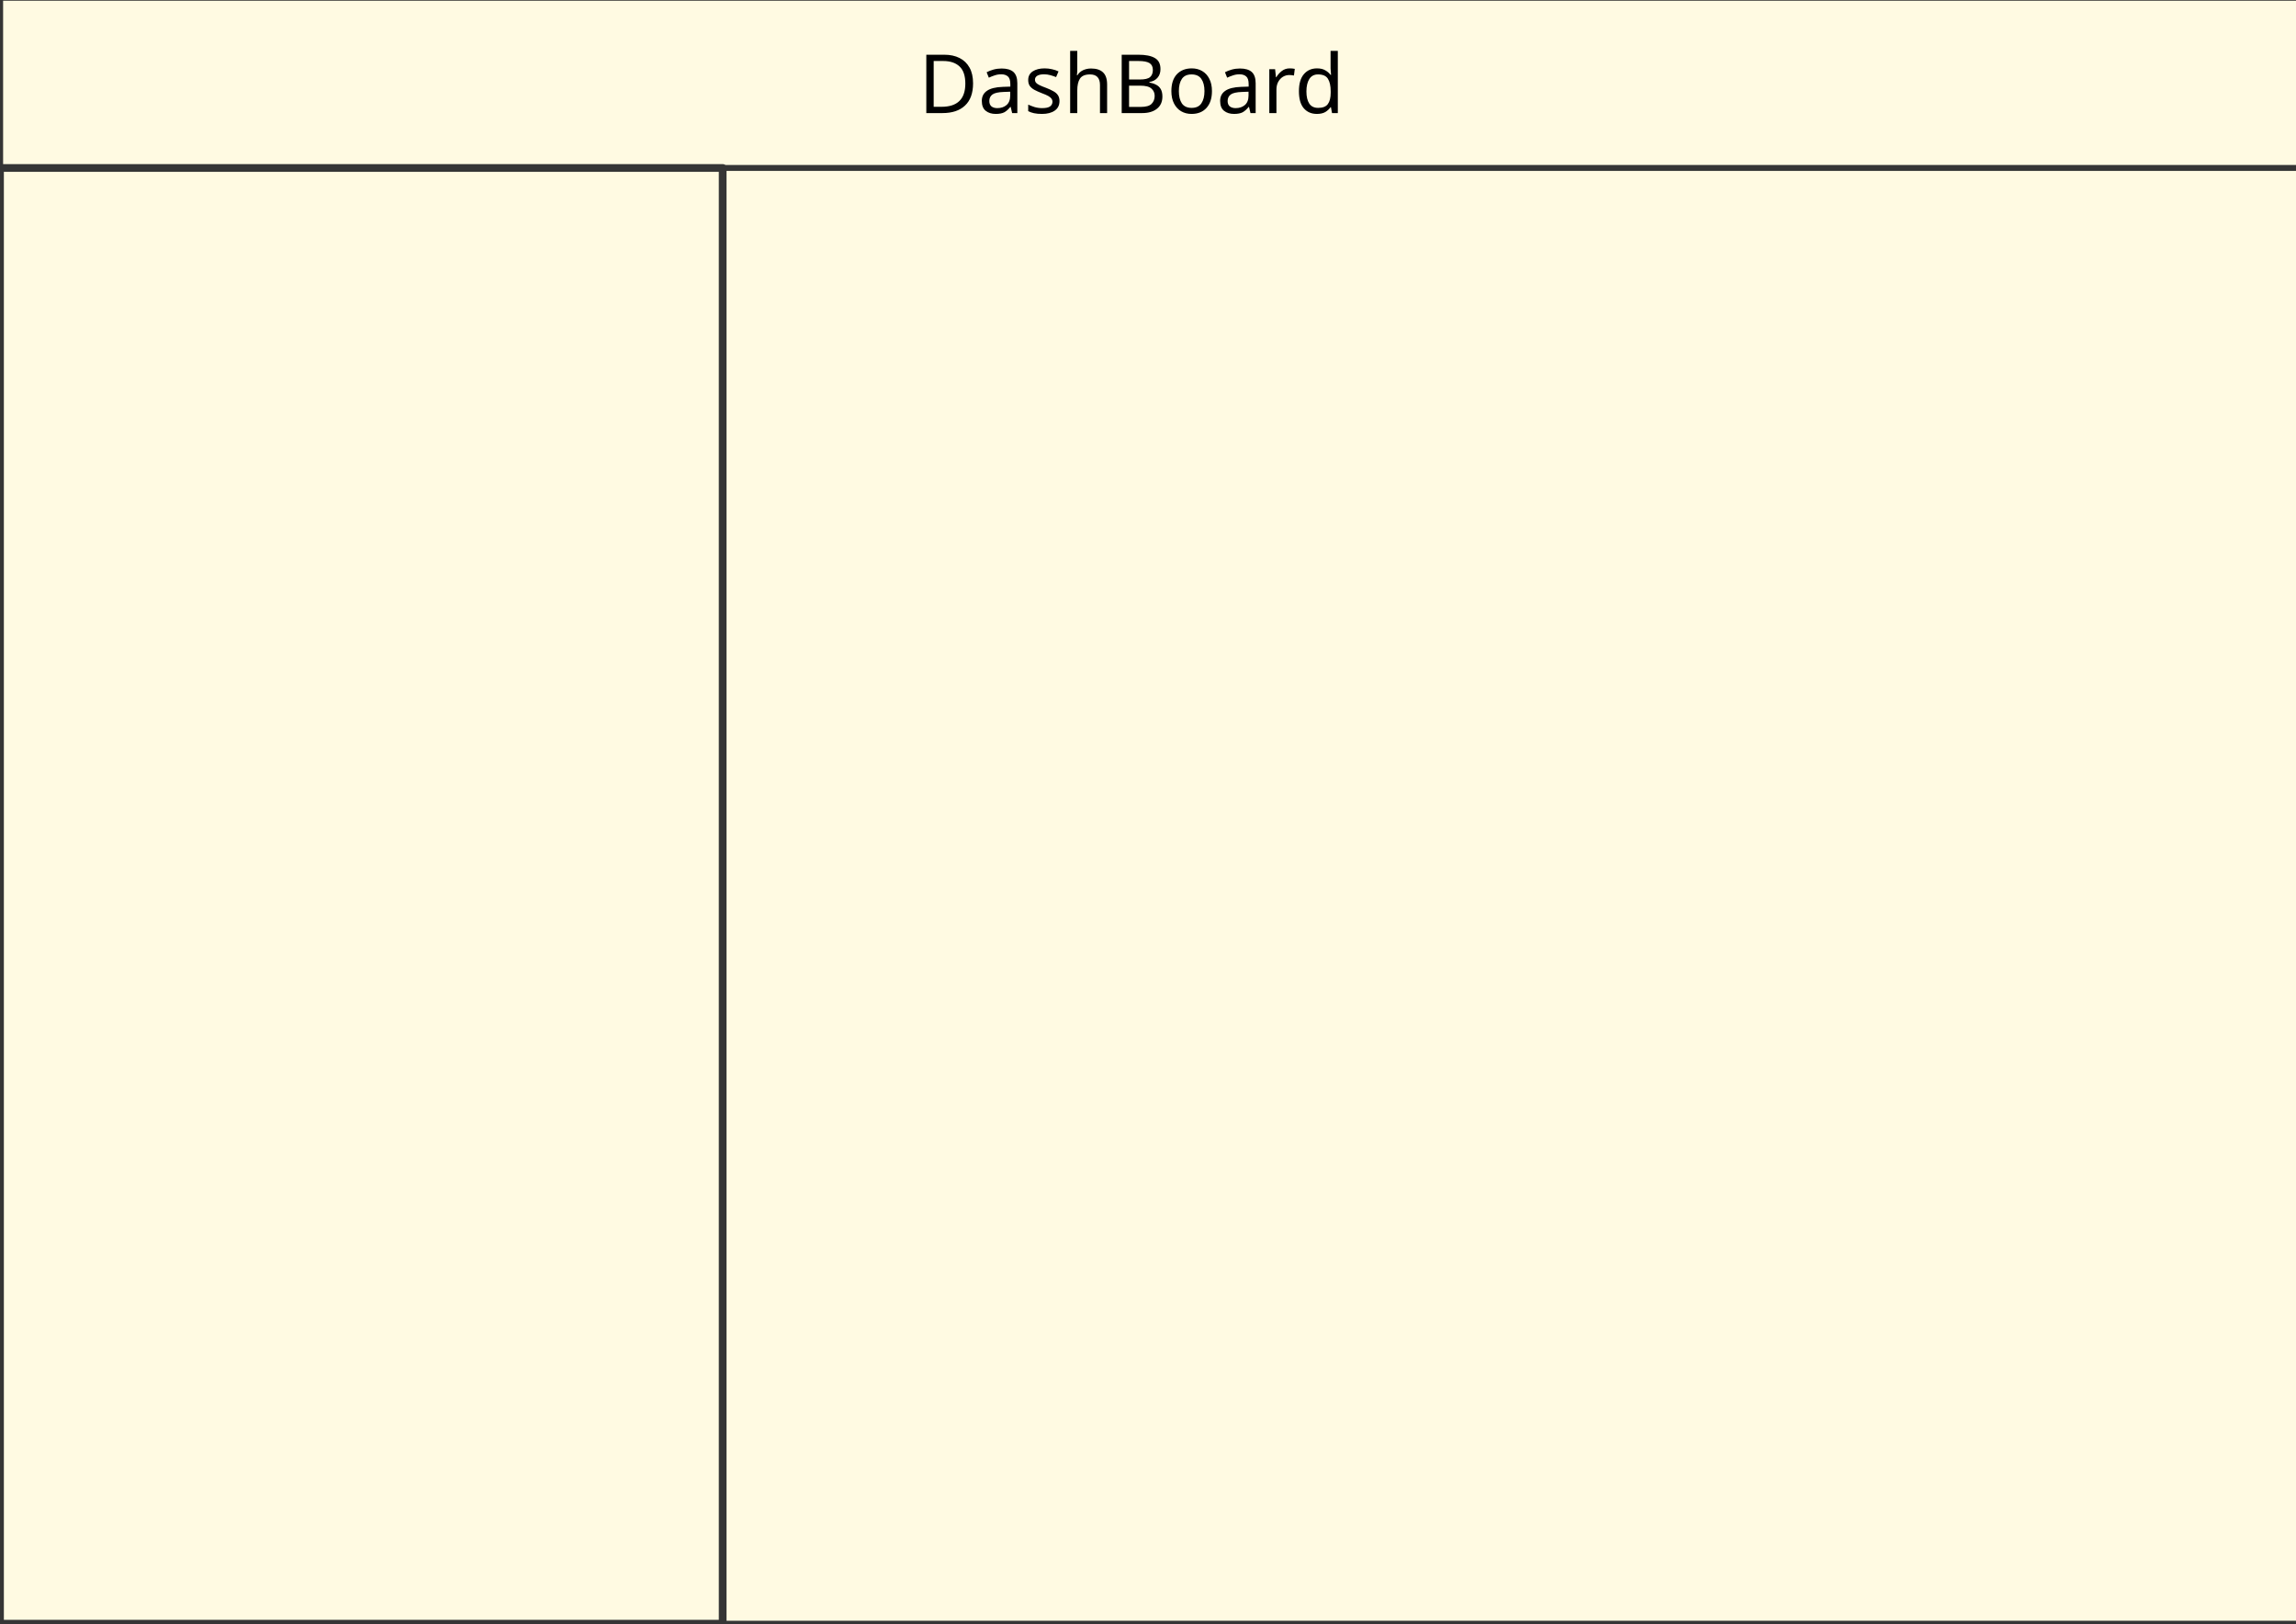
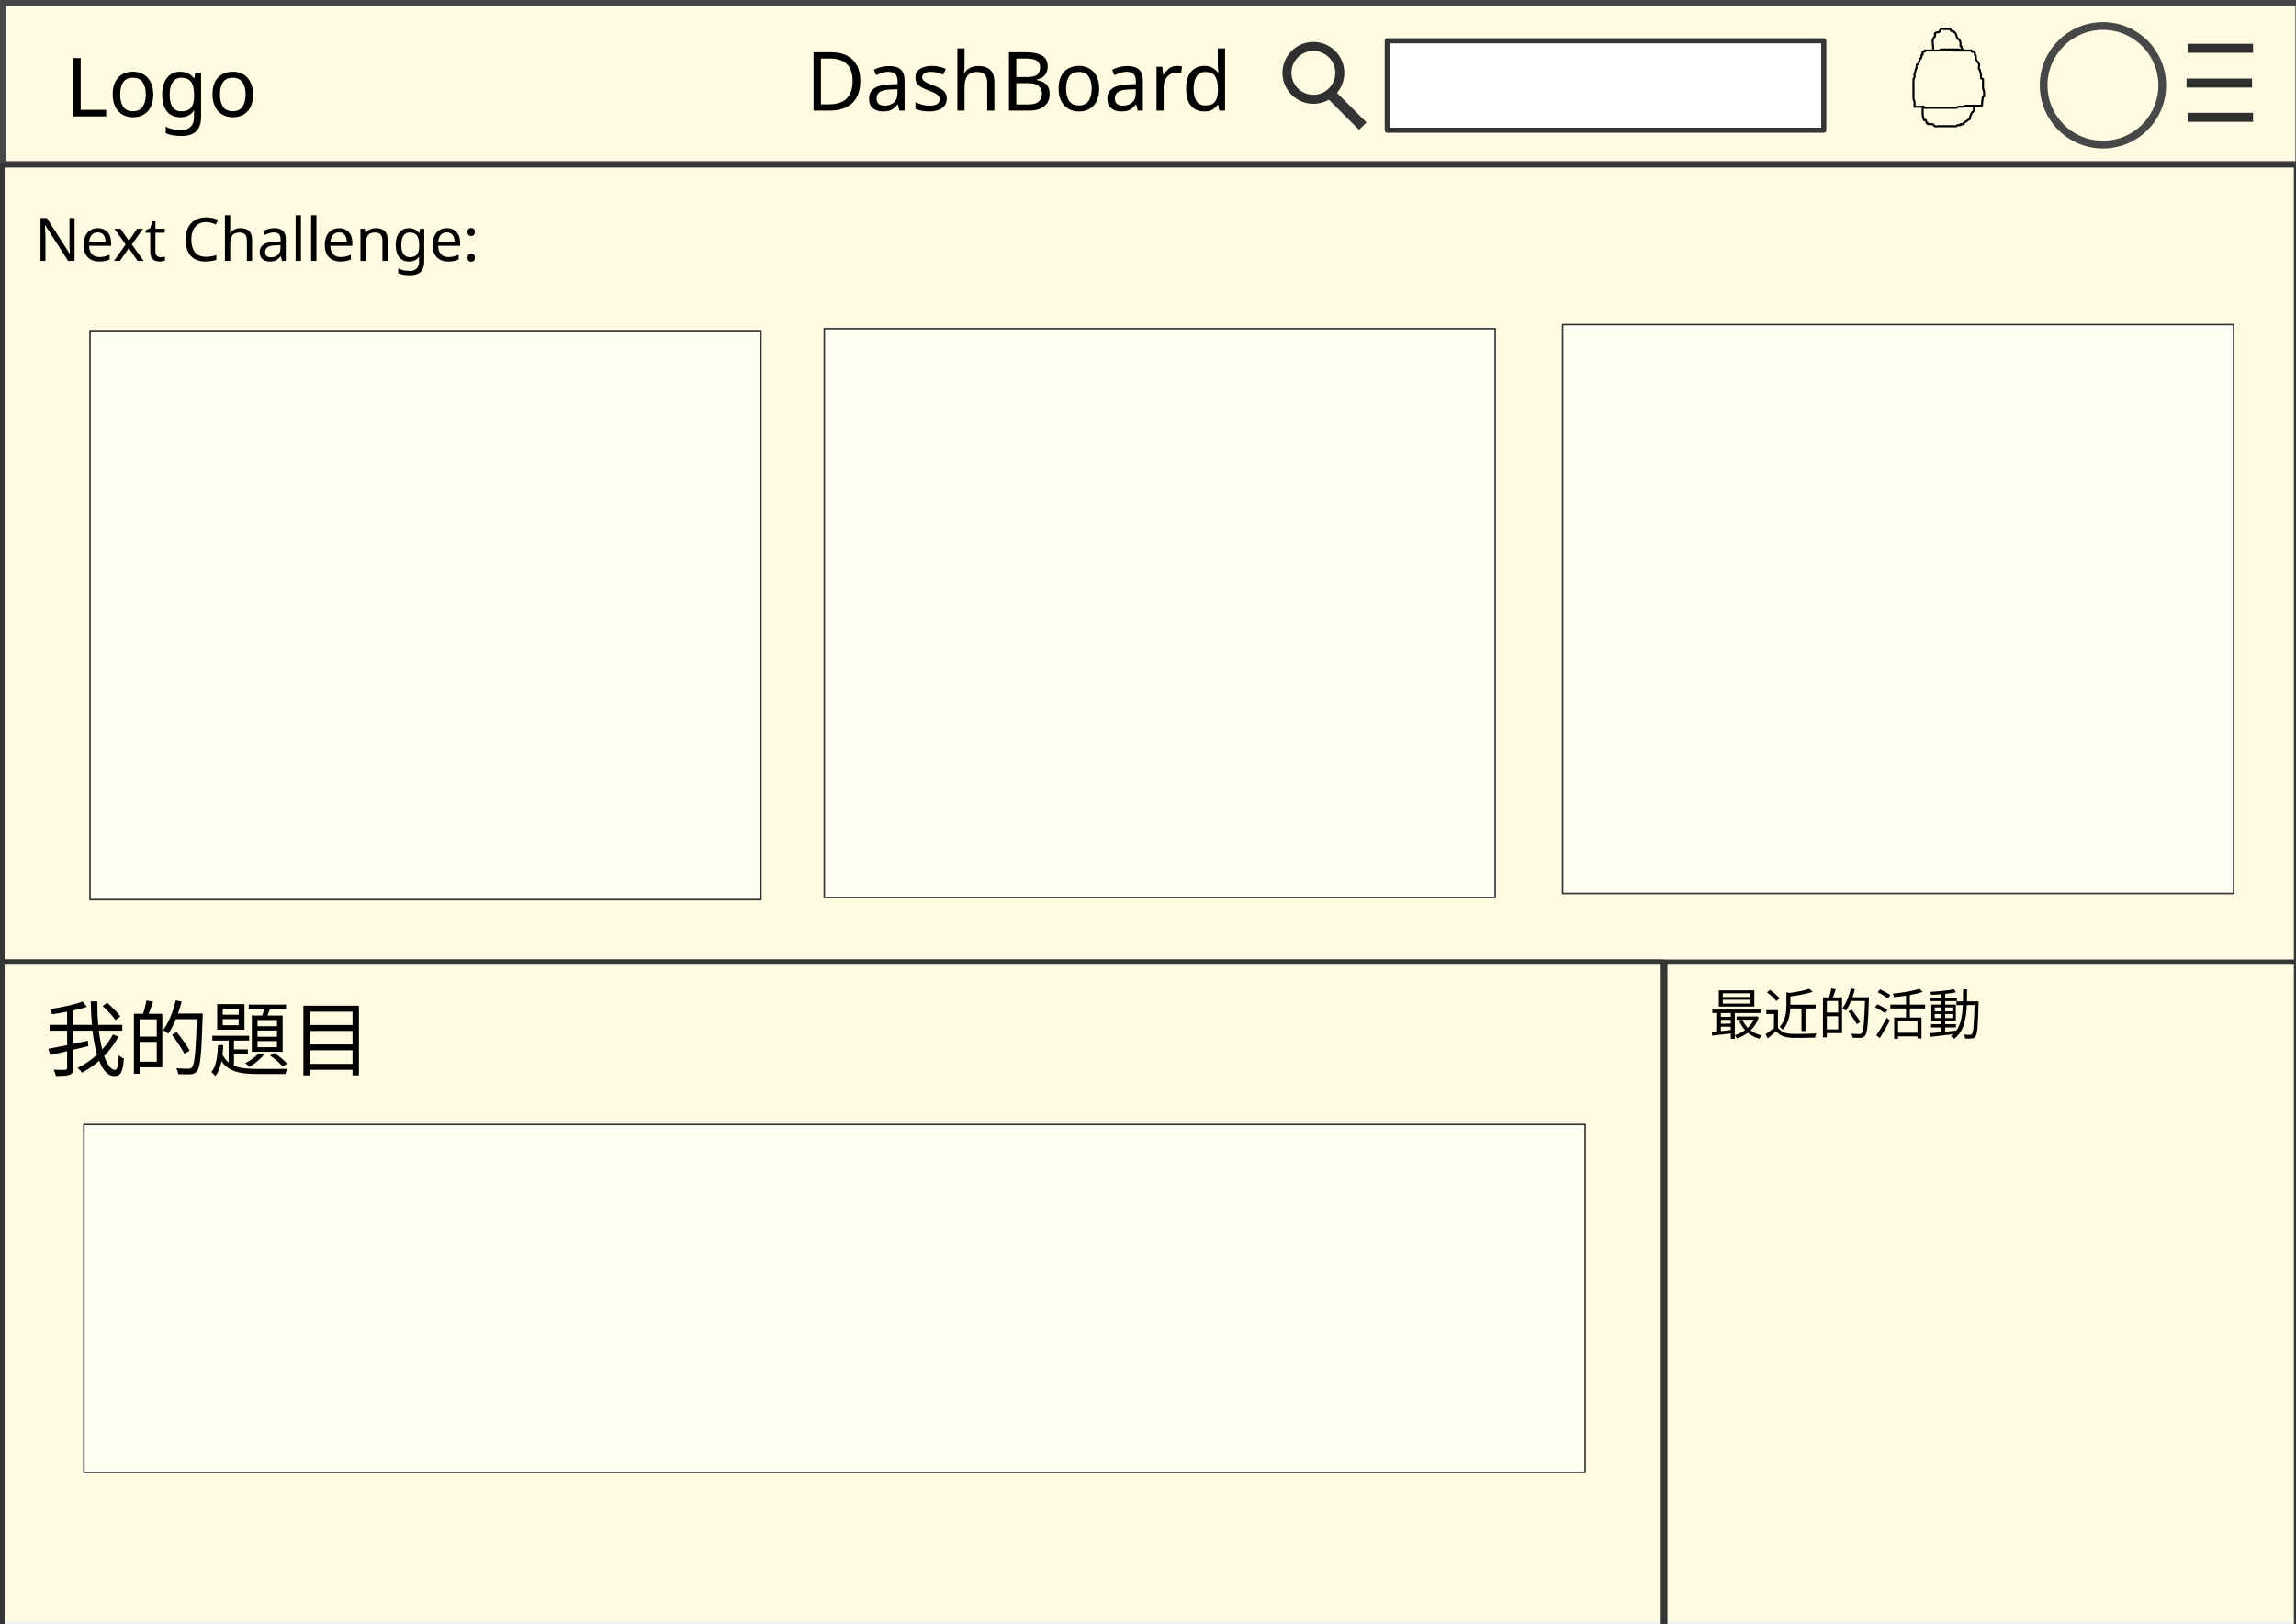
- <svg xmlns="http://www.w3.org/2000/svg" width="297mm" height="210mm" viewBox="0 0 297 210" version="1.1" id="svg1010">
-   <defs id="defs1004" />
+ <svg xmlns="http://www.w3.org/2000/svg" xmlns:xlink="http://www.w3.org/1999/xlink" width="297mm" height="210mm" viewBox="0 0 297 210" version="1.1" id="svg8">
+   <defs id="defs2" />
  <g id="layer1" transform="translate(0,-87)">
-     <rect style="opacity:1;vector-effect:none;fill:#fffae2;fill-opacity:1;fill-rule:nonzero;stroke:#353535;stroke-width:0.765;stroke-linecap:butt;stroke-linejoin:round;stroke-miterlimit:4;stroke-dasharray:none;stroke-dashoffset:0;stroke-opacity:1" id="rect1012" width="298.106" height="210.318" x="0" y="86.682" />
-     <rect style="opacity:1;vector-effect:none;fill:none;fill-opacity:1;fill-rule:nonzero;stroke:#353535;stroke-width:0.765;stroke-linecap:butt;stroke-linejoin:round;stroke-miterlimit:4;stroke-dasharray:none;stroke-dashoffset:0;stroke-opacity:1" id="rect1014" width="298.106" height="22.04" x="0" y="86.682" />
-     <text xml:space="preserve" style="font-style:normal;font-weight:normal;font-size:10.583px;line-height:1.25;font-family:sans-serif;letter-spacing:0px;word-spacing:0px;fill:#000000;fill-opacity:1;stroke:none;stroke-width:0.265" x="118.794" y="101.625" id="text1037">
-       <tspan x="118.794" y="101.625" style="stroke-width:0.265" id="tspan1039">DashBoard</tspan>
+     <rect style="opacity:1;vector-effect:none;fill:#fffae2;fill-opacity:1;fill-rule:nonzero;stroke:none;stroke-width:1.377;stroke-linecap:butt;stroke-linejoin:round;stroke-miterlimit:4;stroke-dasharray:none;stroke-dashoffset:0;stroke-opacity:0.832" id="rect834" width="297.17" height="209.472" x="0.264" y="87.264" />
+     <rect style="opacity:1;vector-effect:none;fill:none;fill-opacity:1;fill-rule:nonzero;stroke:#474747;stroke-width:1.023;stroke-linecap:butt;stroke-linejoin:round;stroke-miterlimit:4;stroke-dasharray:none;stroke-dashoffset:0;stroke-opacity:1" id="rect836" width="297.17" height="21.076" x="0.264" y="87.264" />
+     <text xml:space="preserve" style="font-style:normal;font-weight:normal;font-size:10.583px;line-height:1.25;font-family:sans-serif;letter-spacing:0px;word-spacing:0px;fill:#000000;fill-opacity:1;stroke:none;stroke-width:0.265" x="8.453" y="102.057" id="text840">
+       <tspan id="tspan838" x="8.453" y="102.057" style="stroke-width:0.265">Logo</tspan>
    </text>
-     <rect style="opacity:1;vector-effect:none;fill:none;fill-opacity:1;fill-rule:nonzero;stroke:#353535;stroke-width:1;stroke-linecap:butt;stroke-linejoin:round;stroke-miterlimit:4;stroke-dasharray:none;stroke-dashoffset:0;stroke-opacity:1" id="rect1043" width="93.481" height="188.277" x="0" y="108.723" />
+     <circle style="opacity:1;vector-effect:none;fill:none;fill-opacity:1;fill-rule:nonzero;stroke:#474747;stroke-width:1;stroke-linecap:butt;stroke-linejoin:round;stroke-miterlimit:4;stroke-dasharray:none;stroke-dashoffset:0;stroke-opacity:1" id="path844" cx="272.027" cy="98.031" r="7.671" />
+     <g id="g936" transform="translate(-2.441861,-0.4883721)">
+       <path id="path910" d="m 285.419,93.734 h 8.467" style="fill:none;stroke:#2f2f2f;stroke-width:1.165;stroke-linecap:butt;stroke-linejoin:miter;stroke-miterlimit:4;stroke-dasharray:none;stroke-opacity:1" />
+       <path id="path910-3" d="m 285.287,98.232 h 8.467" style="fill:none;stroke:#2f2f2f;stroke-width:1.165;stroke-linecap:butt;stroke-linejoin:miter;stroke-miterlimit:4;stroke-dasharray:none;stroke-opacity:1" />
+       <path id="path910-6" d="m 285.419,102.664 h 8.467" style="fill:none;stroke:#2f2f2f;stroke-width:1.165;stroke-linecap:butt;stroke-linejoin:miter;stroke-miterlimit:4;stroke-dasharray:none;stroke-opacity:1" />
+     </g>
+     <g id="g944" transform="translate(-26.42995,33.84246)">
+       <circle r="3.419" cy="62.581" cx="196.326" id="path938" style="opacity:1;vector-effect:none;fill:none;fill-opacity:1;fill-rule:nonzero;stroke:#2f2f2f;stroke-width:1.165;stroke-linecap:butt;stroke-linejoin:round;stroke-miterlimit:4;stroke-dasharray:none;stroke-dashoffset:0;stroke-opacity:1" />
+       <path id="path940" d="m 198.522,65.283 4.187,4.187" style="fill:none;stroke:#353535;stroke-width:1.365;stroke-linecap:butt;stroke-linejoin:miter;stroke-miterlimit:4;stroke-dasharray:none;stroke-opacity:1" />
+     </g>
+     <rect style="opacity:1;vector-effect:none;fill:#ffffff;fill-opacity:1;fill-rule:nonzero;stroke:#353535;stroke-width:0.665;stroke-linecap:butt;stroke-linejoin:round;stroke-miterlimit:4;stroke-dasharray:none;stroke-dashoffset:0;stroke-opacity:1" id="rect946" width="56.462" height="11.569" x="179.455" y="92.273" />
+     <rect style="opacity:1;vector-effect:none;fill:none;fill-opacity:1;fill-rule:nonzero;stroke:#353535;stroke-width:0.665;stroke-linecap:butt;stroke-linejoin:round;stroke-miterlimit:4;stroke-dasharray:none;stroke-dashoffset:0;stroke-opacity:1" id="rect948" width="81.703" height="86.175" x="215.357" y="211.423" />
+     <text xml:space="preserve" style="font-style:normal;font-weight:normal;font-size:7.056px;line-height:1.25;font-family:sans-serif;letter-spacing:0px;word-spacing:0px;fill:#000000;fill-opacity:1;stroke:none;stroke-width:0.265" x="221.091" y="220.791" id="text952">
+       <tspan id="tspan950" x="221.091" y="220.791" style="font-size:7.056px;stroke-width:0.265">最近的活動</tspan>
+     </text>
+     <rect style="opacity:1;vector-effect:none;fill:none;fill-opacity:1;fill-rule:nonzero;stroke:#353535;stroke-width:0.765;stroke-linecap:butt;stroke-linejoin:round;stroke-miterlimit:4;stroke-dasharray:none;stroke-dashoffset:0;stroke-opacity:1" id="rect954" width="81.703" height="77.478" x="215.357" y="297.599" />
+     <rect style="opacity:1;vector-effect:none;fill:#fffae2;fill-opacity:1;fill-rule:nonzero;stroke:#353535;stroke-width:0.665;stroke-linecap:butt;stroke-linejoin:round;stroke-miterlimit:4;stroke-dasharray:none;stroke-dashoffset:0;stroke-opacity:1" id="rect956" width="296.796" height="103.084" x="0.264" y="108.34" />
+     <text xml:space="preserve" style="font-style:normal;font-weight:normal;font-size:7.761px;line-height:1.25;font-family:sans-serif;letter-spacing:0px;word-spacing:0px;fill:#000000;fill-opacity:1;stroke:none;stroke-width:0.265" x="4.488" y="120.744" id="text960">
+       <tspan id="tspan958" x="4.488" y="120.744" style="font-size:7.761px;stroke-width:0.265">Next Challenge:</tspan>
+     </text>
+     <rect style="opacity:1;vector-effect:none;fill:#ffffff;fill-opacity:1;fill-rule:nonzero;stroke:#353535;stroke-width:0.665;stroke-linecap:butt;stroke-linejoin:round;stroke-miterlimit:4;stroke-dasharray:none;stroke-dashoffset:0;stroke-opacity:1" id="rect962" width="32.808" height="12.7" x="-385.426" y="283.736" />
+     <text xml:space="preserve" style="font-style:normal;font-weight:normal;font-size:10.583px;line-height:1.25;font-family:sans-serif;letter-spacing:0px;word-spacing:0px;fill:#2e2e2e;fill-opacity:1;stroke:none;stroke-width:0.265" x="-383.014" y="294.007" id="text966">
+       <tspan id="tspan964" x="-383.014" y="294.007" style="fill:#2e2e2e;fill-opacity:1;stroke-width:0.265">drafts</tspan>
+     </text>
+     <text xml:space="preserve" style="font-style:normal;font-weight:normal;font-size:7.056px;line-height:1.25;font-family:sans-serif;letter-spacing:0px;word-spacing:0px;fill:#000000;fill-opacity:1;stroke:none;stroke-width:0.265" x="219.669" y="305.933" id="text970">
+       <tspan id="tspan968" x="219.669" y="305.933" style="font-size:7.056px;stroke-width:0.265">分類</tspan>
+     </text>
+     <rect style="opacity:1;vector-effect:none;fill:none;fill-opacity:1;fill-rule:nonzero;stroke:#353535;stroke-width:0.665;stroke-linecap:butt;stroke-linejoin:round;stroke-miterlimit:4;stroke-dasharray:none;stroke-dashoffset:0;stroke-opacity:1" id="rect972" width="214.888" height="163.78" x="0.264" y="211.423" />
+     <text xml:space="preserve" style="font-style:normal;font-weight:normal;font-size:10.583px;line-height:1.25;font-family:sans-serif;letter-spacing:0px;word-spacing:0px;fill:#000000;fill-opacity:1;stroke:none;stroke-width:0.265" x="-215.9" y="117.769" id="text984">
+       <tspan id="tspan982" x="-215.9" y="117.769" style="stroke-width:0.265">答對音效（答錯不要）</tspan>
+     </text>
+     <path style="fill:none;stroke:#000000;stroke-width:0.265px;stroke-linecap:butt;stroke-linejoin:miter;stroke-opacity:1" d="m 250.031,93.403 c 0.107,-0.428 -0.107,-0.895 0,-1.323 0.039,-0.154 0.206,-0.249 0.265,-0.397 0.034,-0.085 -0.025,-0.38 0,-0.397 0.116,-0.077 0.262,-0.098 0.397,-0.132 0.043,-0.011 0.101,0.031 0.132,0 0.112,-0.112 0.128,-0.315 0.265,-0.397 0.113,-0.068 0.265,0 0.397,0 0.22,0 0.441,0 0.661,0 0.044,0 0.101,-0.031 0.132,0 0.07,0.07 0.05,0.21 0.132,0.265 0.073,0.049 0.186,-0.039 0.265,0 0.039,0.02 -0.031,0.101 0,0.132 0.031,0.031 0.088,0 0.132,0 0.044,0.044 0.098,0.08 0.132,0.132 0.203,0.304 0.062,0.357 0.265,0.661 0.25,0.375 0.085,-0.251 0.397,0.529 0.037,0.092 -0.045,0.484 0,0.529 0.031,0.031 0.101,-0.031 0.132,0 0.031,0.031 -0.014,0.09 0,0.132 0.08,0.24 0.113,0.246 0.265,0.397" id="path988" />
+     <path style="fill:none;stroke:#000000;stroke-width:0.265px;stroke-linecap:butt;stroke-linejoin:miter;stroke-opacity:1" d="m 254,93.535 c -0.485,0 -0.97,0 -1.455,0 -0.22,10e-7 0.441,10e-7 0.661,0 1.408,0 0.201,0 1.455,0 0.088,0 0.176,0 0.265,0 0.044,0 0.101,-0.031 0.132,0 0.031,0.031 0,0.088 0,0.132 0.132,0.044 0.281,0.055 0.397,0.132 0.073,0.049 -0.039,0.186 0,0.265 0.028,0.056 0.088,0.088 0.132,0.132 0,0.132 -0.026,0.267 0,0.397 0.047,0.234 0.33,0.461 0.397,0.661 0.105,0.204 -0.07,0.452 0,0.661 0.02,0.059 0.104,0.077 0.132,0.132 0.02,0.039 -0.011,0.09 0,0.132 0.034,0.135 0.099,0.262 0.132,0.397 0.017,0.069 -0.023,0.507 0,0.529 0.07,0.07 0.195,0.063 0.265,0.132 0.031,0.031 0,0.088 0,0.132 0,0.176 0,0.353 0,0.529 0,0.132 0,0.265 0,0.397 0,0.044 -0.011,0.09 0,0.132 0.034,0.135 0.099,0.262 0.132,0.397 0.029,0.115 0,0.398 0,0.529 0,0.044 0.031,0.101 0,0.132 -0.031,0.031 -0.122,-0.043 -0.132,0 -0.086,0.345 -0.093,0.705 -0.132,1.058 -0.005,0.044 0.031,0.101 0,0.132 -0.031,0.031 -0.088,0 -0.132,0 -0.044,0 -0.088,0 -0.132,0 -0.353,0 -0.706,0 -1.058,0 -0.132,0 -0.265,0 -0.397,0 -0.132,0 -0.266,-0.022 -0.397,0 -0.138,0.023 -0.262,0.099 -0.397,0.132 -0.043,0.011 -0.088,0 -0.132,0 -0.132,0 -0.267,-0.026 -0.397,0 -0.097,0.019 -0.169,0.108 -0.265,0.132 -0.086,0.021 -0.176,0 -0.265,0 -0.22,0 -0.441,0 -0.661,0 -0.529,0 -1.058,0 -1.587,0 -0.353,0 -0.706,0 -1.058,0 -0.176,0 -0.358,0.043 -0.529,0 -0.06,-0.015 -0.076,-0.104 -0.132,-0.132 -0.039,-0.02 -0.088,0 -0.132,0 -0.044,0 -0.088,0 -0.132,0 -0.265,0 -0.529,0 -0.794,0 -0.044,0 -0.101,0.031 -0.132,0 -0.031,-0.031 0,-0.088 0,-0.132 0,-0.176 0.029,-0.355 0,-0.529 -0.023,-0.138 -0.113,-0.259 -0.132,-0.397 -0.025,-0.175 0,-0.353 0,-0.529 0,-0.309 0,-0.617 0,-0.926 0,-0.081 -0.022,-0.971 0,-1.058 0.024,-0.096 0.101,-0.171 0.132,-0.265 0.04,-0.119 -0.03,-0.275 0,-0.397 0.034,-0.135 0.099,-0.262 0.132,-0.397 0.011,-0.043 -0.014,-0.09 0,-0.132 0.031,-0.094 0.108,-0.169 0.132,-0.265 0.001,-0.004 -7.9e-4,-0.396 0,-0.397 0.07,-0.07 0.195,-0.063 0.265,-0.132 0.062,-0.062 -0.039,-0.186 0,-0.265 0.028,-0.056 0.104,-0.077 0.132,-0.132 0.039,-0.079 -0.062,-0.202 0,-0.265 0.031,-0.031 0.108,0.037 0.132,0 0.077,-0.116 0.099,-0.262 0.132,-0.397 0.011,-0.043 -0.031,-0.101 0,-0.132 0.031,-0.031 0.101,0.031 0.132,0 0.066,-0.066 -0.066,-0.331 0,-0.397 0.062,-0.062 0.202,0.062 0.265,0 0.031,-0.031 -0.031,-0.101 0,-0.132 0.031,-0.031 0.088,0 0.132,0 0.088,0 0.176,0 0.265,0 0.353,0 0.706,0 1.058,0 0.087,0 0.322,0.025 0.397,0 0.093,-0.031 0.171,-0.101 0.265,-0.132 0.067,-0.022 0.759,0 0.794,0 0.353,0 0.706,0 1.058,0 0.132,0 0.266,-0.016 0.397,0 0.223,0.028 0.441,0.088 0.661,0.132 z" id="path994" />
+     <path style="fill:none;stroke:#000000;stroke-width:0.265px;stroke-linecap:butt;stroke-linejoin:miter;stroke-opacity:1" d="m 248.708,100.679 c 0.024,0.567 -0.085,1.176 0.132,1.72 -0.035,0.28 0.21,0.05 0.265,0.132 0.077,0.116 0.055,0.281 0.132,0.397 0.024,0.037 0.132,-0.044 0.132,0 0,0.044 -0.163,-0.031 -0.132,0 0.152,0.152 0.234,0.132 0.397,0.132 0.088,0 0.176,0 0.265,0 0.044,0 0.096,-0.025 0.132,0 0.104,0.069 0.153,0.209 0.265,0.265 0.118,0.059 0.265,0 0.397,0 0.353,0 0.706,0 1.058,0 0.492,0 0.765,0 0.926,0 0.06,0 0.357,0.02 0.397,0 0.056,-0.028 0.076,-0.104 0.132,-0.132 0.118,-0.059 0.279,0.059 0.397,0 0.039,-0.02 -0.031,-0.101 0,-0.132 0.066,-0.066 0.331,0.066 0.397,0 0.031,-0.031 -0.031,-0.101 0,-0.132 0.112,-0.112 0.27,-0.169 0.397,-0.265 0.05,-0.037 0.08,-0.098 0.132,-0.132 0.082,-0.055 0.195,-0.063 0.265,-0.132 0.031,-0.031 -0.014,-0.09 0,-0.132 0.075,-0.225 0.147,-0.455 0.265,-0.661 0.062,-0.108 0.195,-0.161 0.265,-0.265 0.022,-0.033 0,-0.461 0,-0.529" id="path1002" />
+     <text xml:space="preserve" style="font-style:normal;font-weight:normal;font-size:10.583px;line-height:1.25;font-family:sans-serif;letter-spacing:0px;word-spacing:0px;fill:#000000;fill-opacity:1;stroke:none;stroke-width:0.265" x="104.208" y="101.305" id="text1628">
+       <tspan id="tspan1626" x="104.208" y="101.305" style="stroke-width:0.265">DashBoard</tspan>
+     </text>
+     <rect style="opacity:1;vector-effect:none;fill:#fffff3;fill-opacity:1;fill-rule:nonzero;stroke:#353535;stroke-width:0.2;stroke-linecap:butt;stroke-linejoin:round;stroke-miterlimit:4;stroke-dasharray:none;stroke-dashoffset:0;stroke-opacity:1" id="rect1630" width="86.783" height="73.554" x="11.642" y="129.783" />
+     <use x="0" y="0" xlink:href="#rect1630" id="use1659" transform="translate(190.5,-0.79375)" width="100%" height="100%" />
+     <use x="0" y="0" xlink:href="#use1659" id="use1661" transform="translate(-95.51458,0.5291667)" width="100%" height="100%" />
+     <text xml:space="preserve" style="font-style:normal;font-weight:normal;font-size:10.583px;line-height:1.25;font-family:sans-serif;letter-spacing:0px;word-spacing:0px;fill:#000000;fill-opacity:1;stroke:none;stroke-width:0.265" x="5.821" y="225.298" id="text1665">
+       <tspan id="tspan1663" x="5.821" y="225.298" style="stroke-width:0.265">我的題目</tspan>
+     </text>
+     <rect style="opacity:1;vector-effect:none;fill:#fffff3;fill-opacity:1;fill-rule:nonzero;stroke:#353535;stroke-width:0.2;stroke-linecap:butt;stroke-linejoin:round;stroke-miterlimit:4;stroke-dasharray:none;stroke-dashoffset:0;stroke-opacity:1" id="rect1630-3" width="194.204" height="44.979" x="10.848" y="232.442" />
  </g>
</svg>
